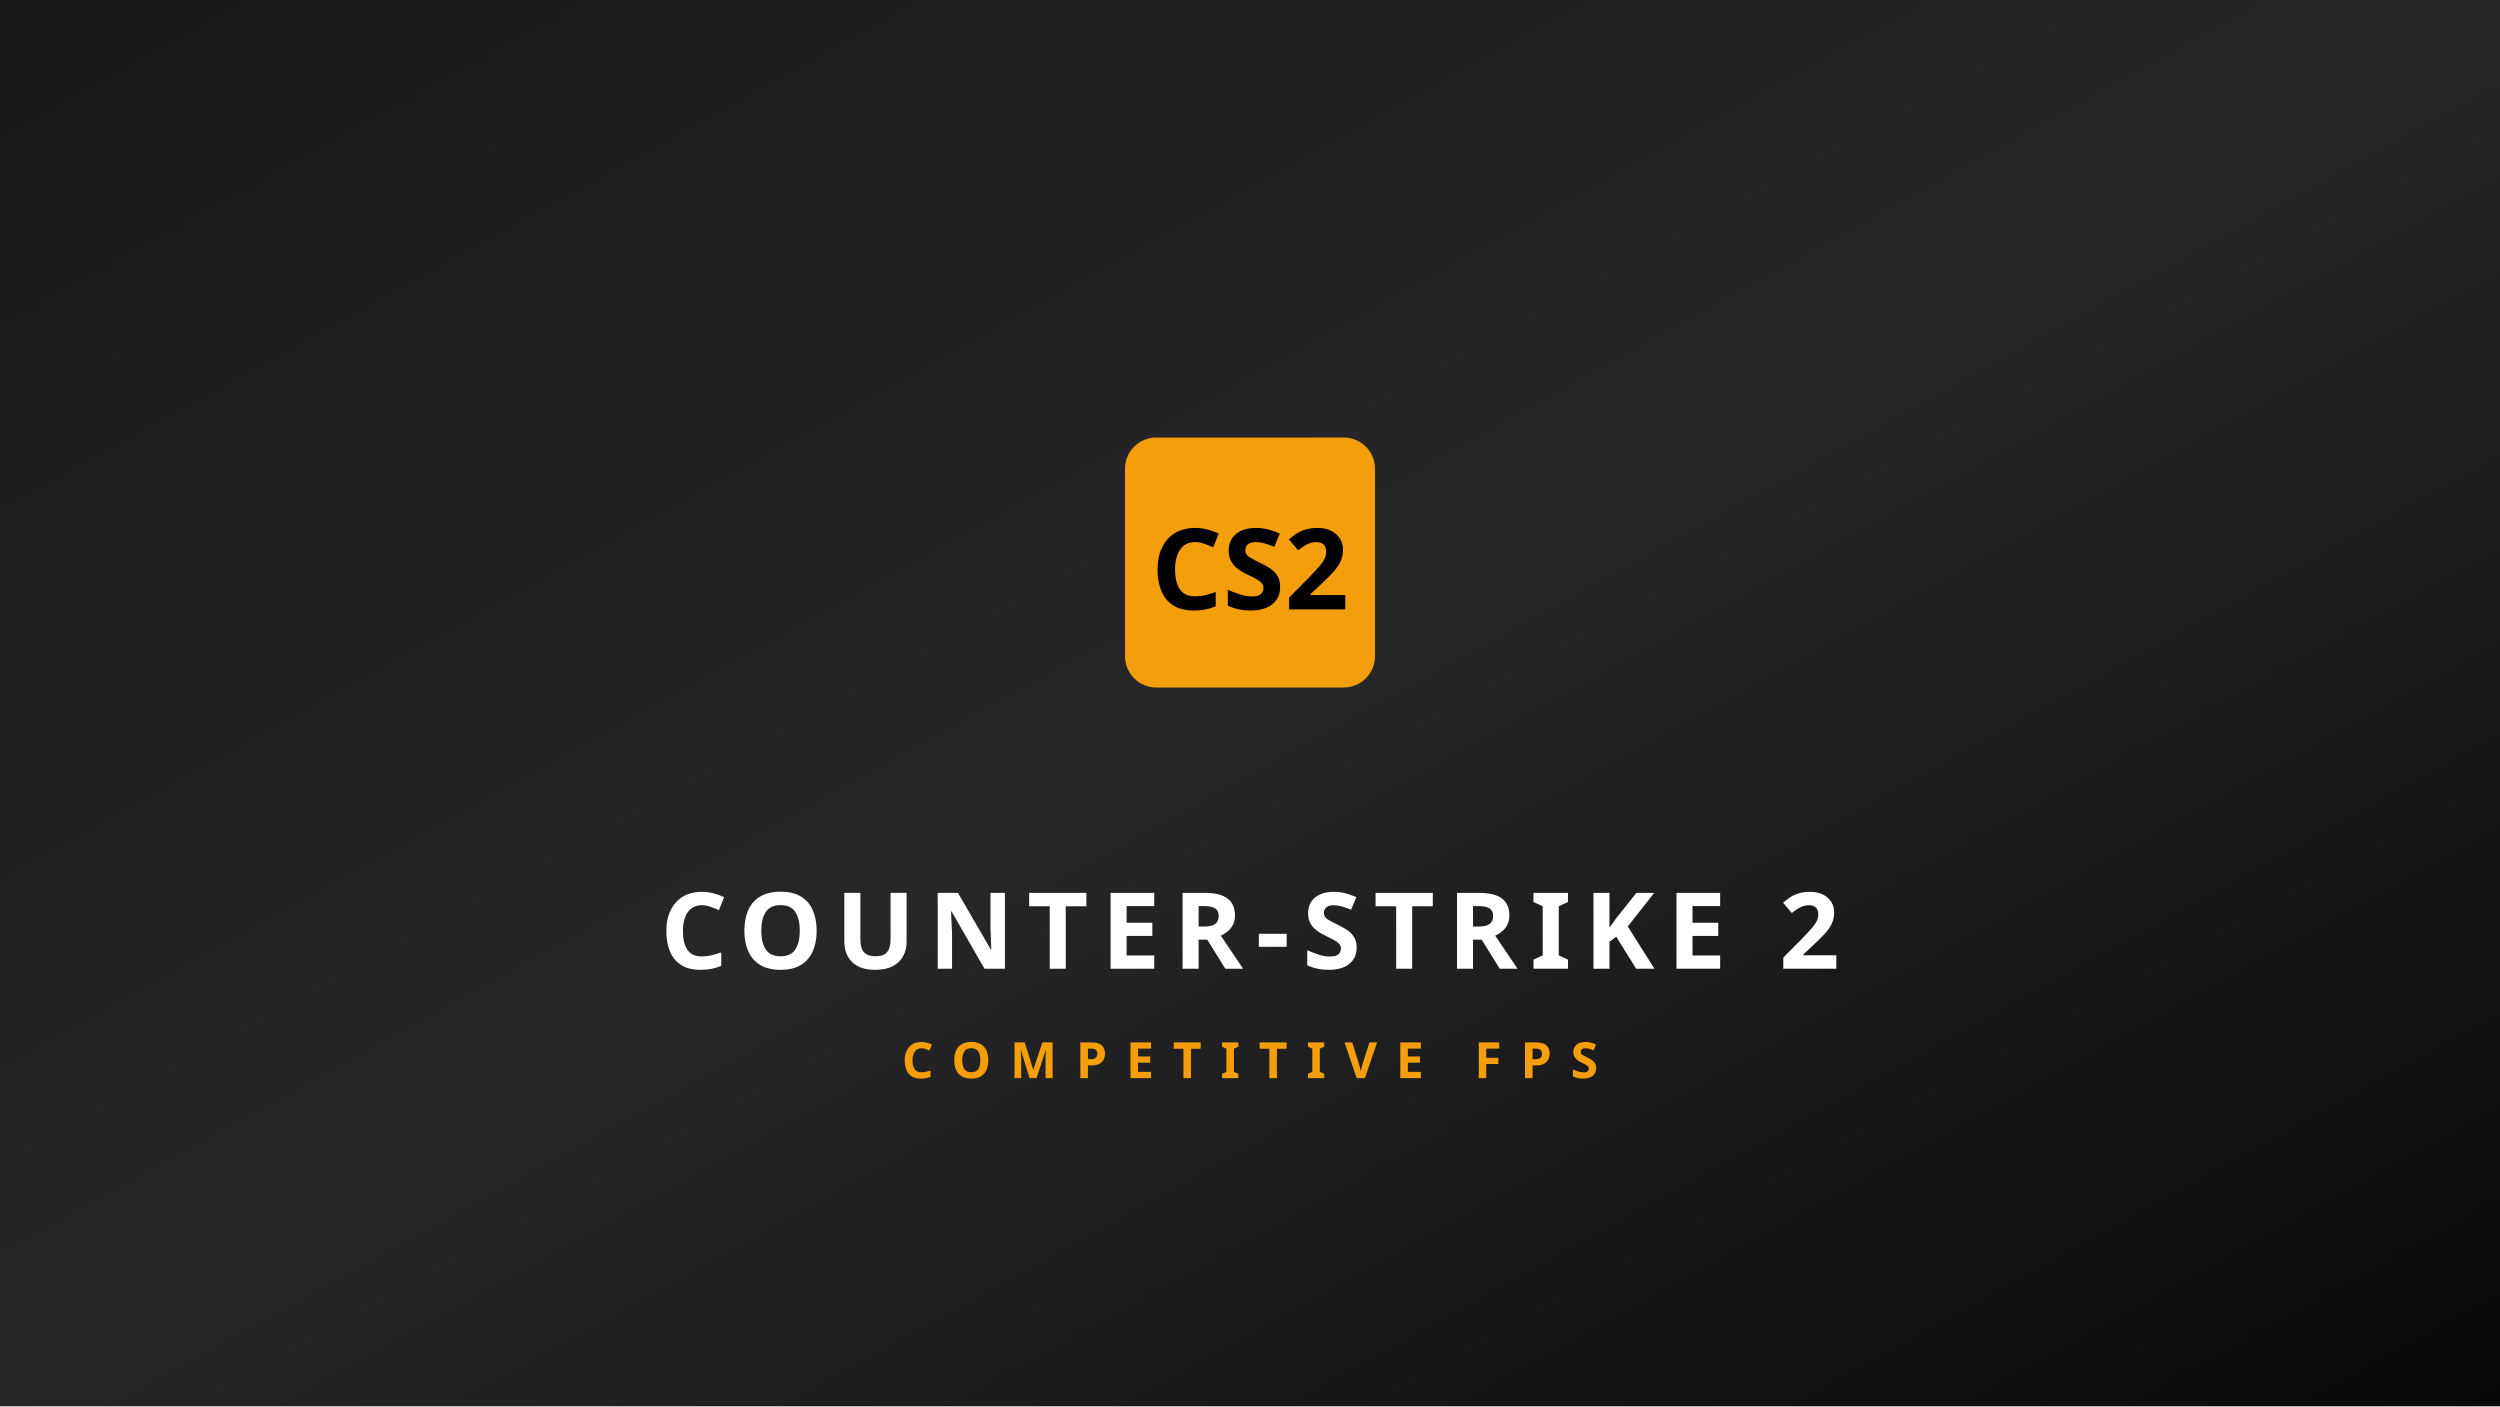
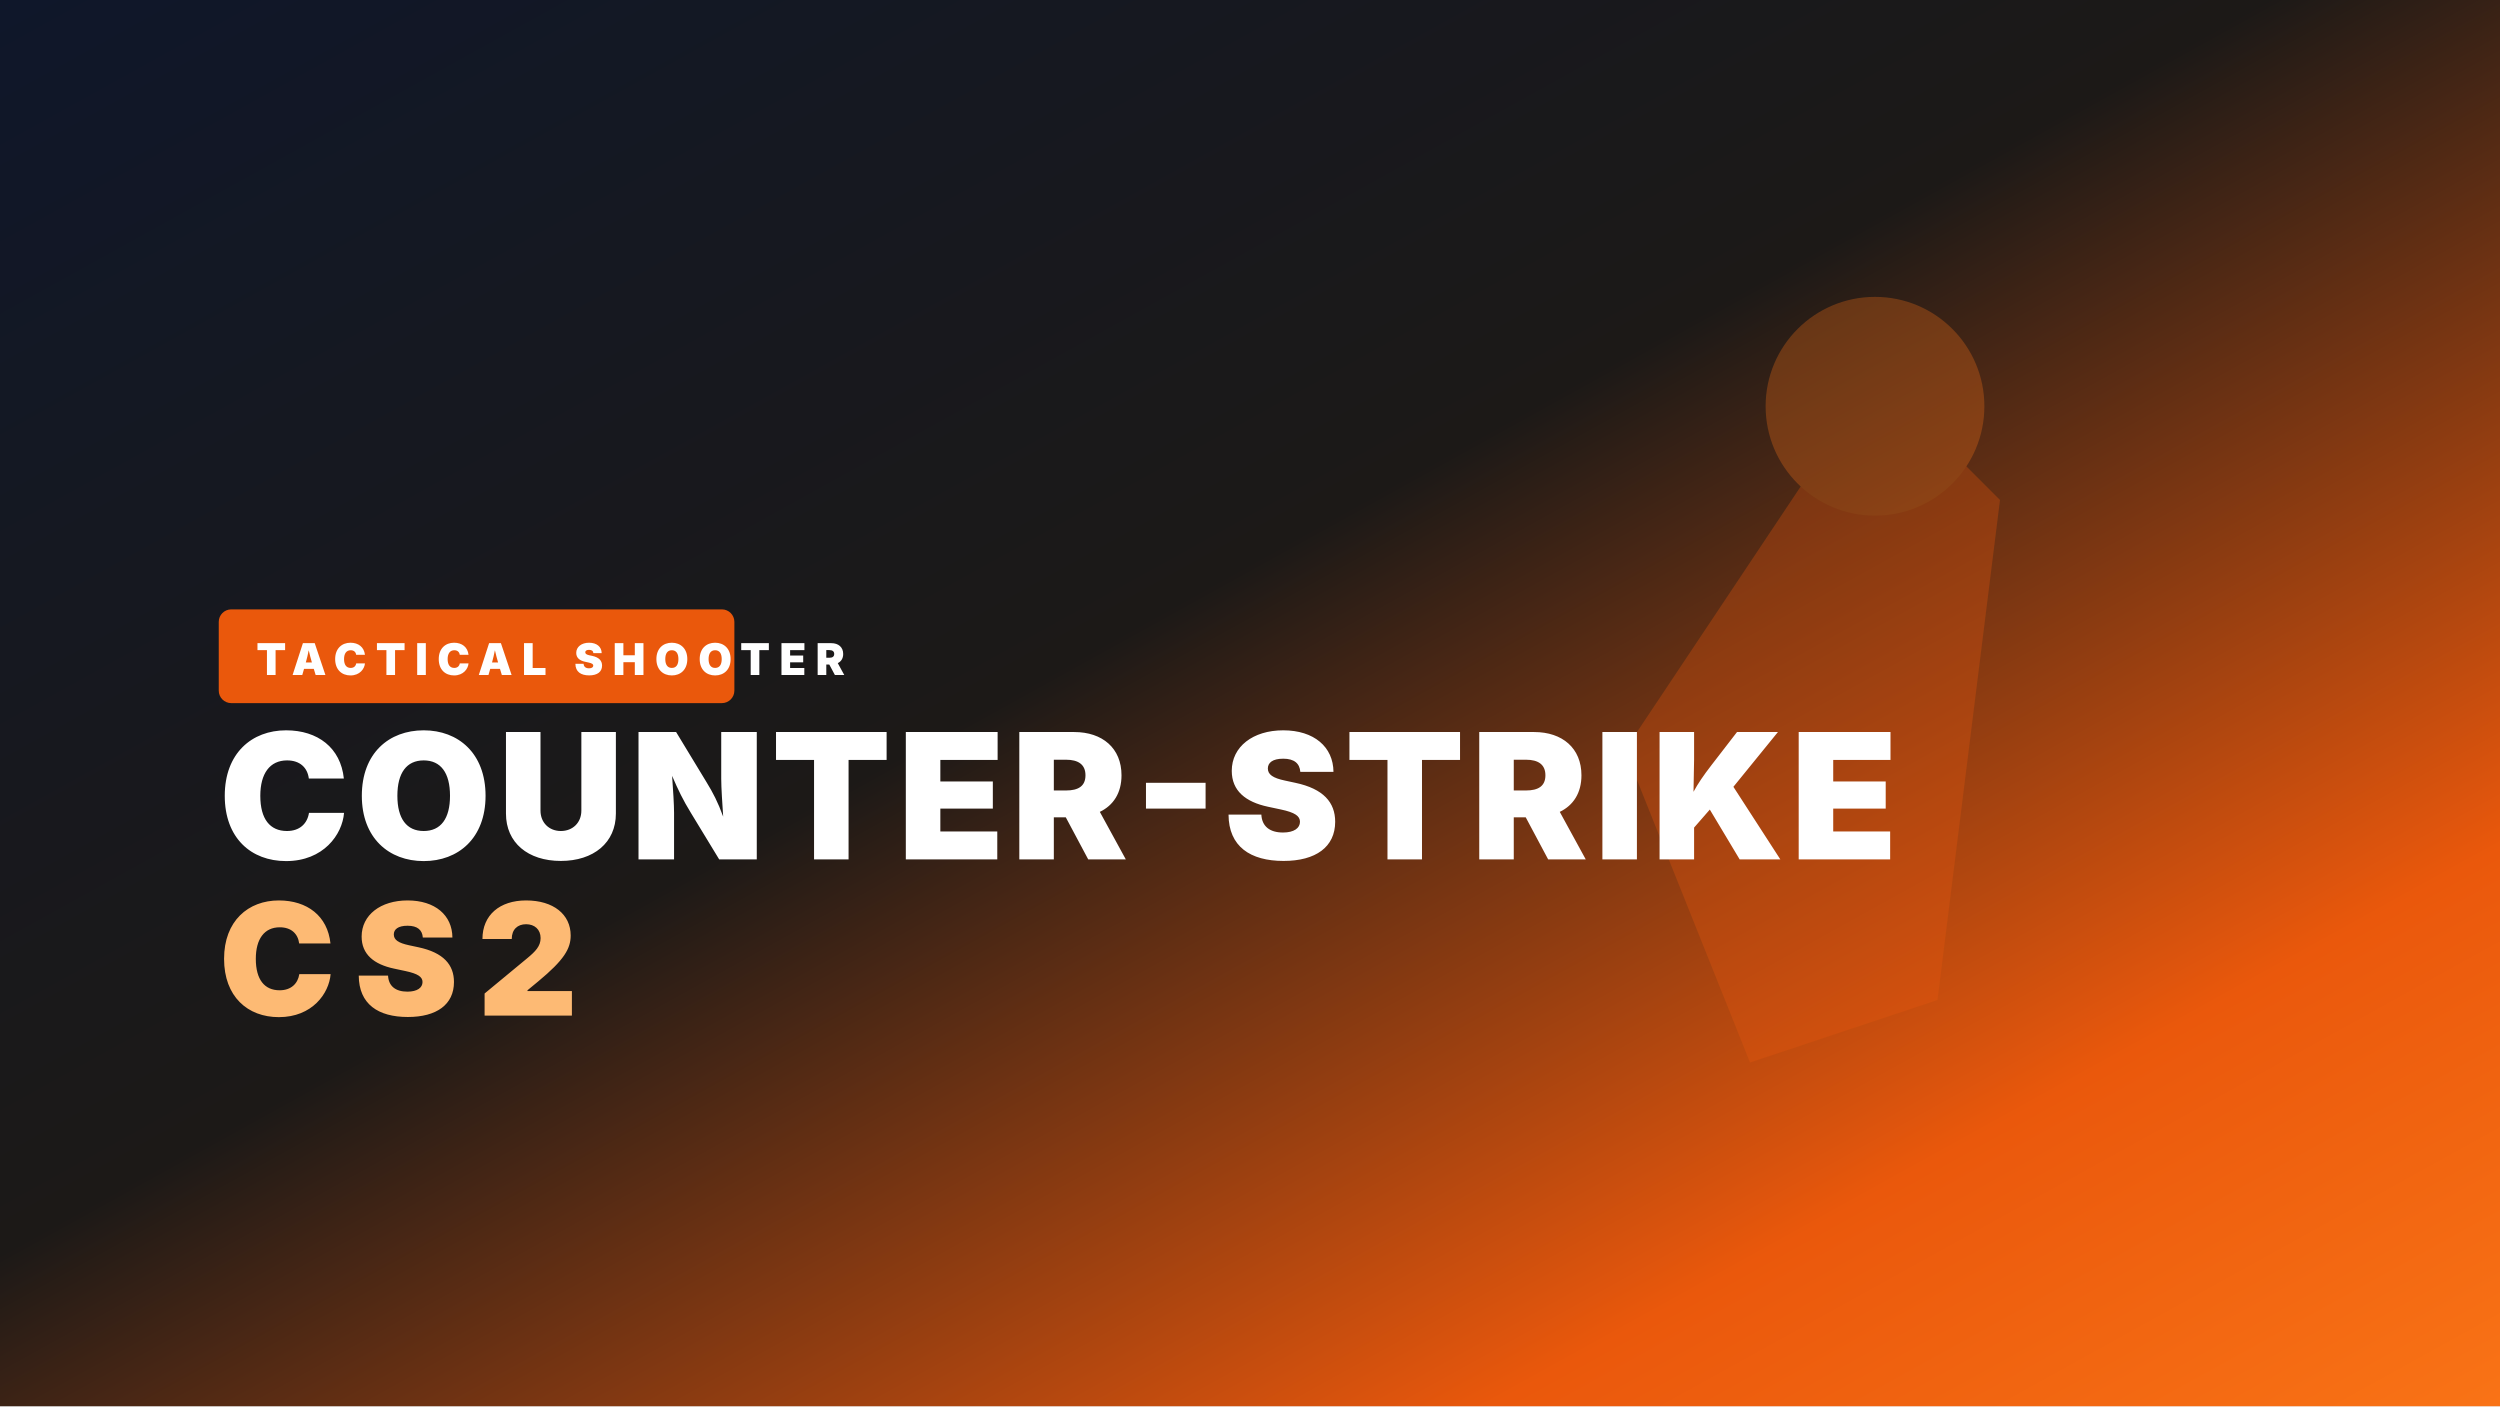
<svg xmlns="http://www.w3.org/2000/svg" viewBox="0 0 800 450" width="100%" height="100%">
  <defs>
-     <linearGradient id="cs-bg" x1="0%" y1="0%" x2="100%" y2="100%">
-       <stop offset="0%" stop-color="#18181b" />
-       <stop offset="50%" stop-color="#27272a" />
-       <stop offset="100%" stop-color="#09090b" />
+     <linearGradient id="cs2-bg" x1="0%" y1="0%" x2="100%" y2="100%">
+       <stop offset="0%" stop-color="#0f172a" />
+       <stop offset="45%" stop-color="#1c1917" />
+       <stop offset="80%" stop-color="#ea580c" />
+       <stop offset="100%" stop-color="#f97316" />
    </linearGradient>
  </defs>
-   <rect width="800" height="450" fill="url(#cs-bg)" />
-   <g transform="translate(400, 180)" text-anchor="middle">
-     <rect x="-40" y="-40" width="80" height="80" rx="10" fill="#f59e0b" />
-     <text y="15" font-family="system-ui, sans-serif" font-weight="900" font-size="36" fill="#000000">CS2</text>
+   <rect width="800" height="450" fill="url(#cs2-bg)" />
+   <g transform="translate(480, 80)" opacity="0.3">
+     <path d="M120,40 L160,80 L140,240 L80,260 L40,160 Z" fill="#ea580c" />
+     <circle cx="120" cy="50" r="35" fill="#f97316" />
  </g>
-   <text x="400" y="310" font-family="system-ui, sans-serif" font-weight="900" font-size="34" fill="#ffffff" text-anchor="middle" letter-spacing="4">COUNTER-STRIKE 2</text>
-   <text x="400" y="345" font-family="system-ui, sans-serif" font-weight="600" font-size="16" fill="#f59e0b" text-anchor="middle" letter-spacing="6">COMPETITIVE FPS</text>
+   <g transform="translate(70, 230)">
+     <rect x="0" y="-35" width="165" height="30" rx="4" fill="#ea580c" />
+     <text x="12" y="-14" font-family="system-ui, -apple-system, sans-serif" font-weight="900" font-size="14" fill="#ffffff" letter-spacing="3">TACTICAL SHOOTER</text>
+     <text x="0" y="45" font-family="system-ui, -apple-system, sans-serif" font-weight="900" font-size="56" fill="#ffffff" letter-spacing="2">COUNTER-STRIKE</text>
+     <text x="0" y="95" font-family="system-ui, -apple-system, sans-serif" font-weight="900" font-size="50" fill="#fdba74" letter-spacing="6">CS2</text>
+   </g>
</svg>
